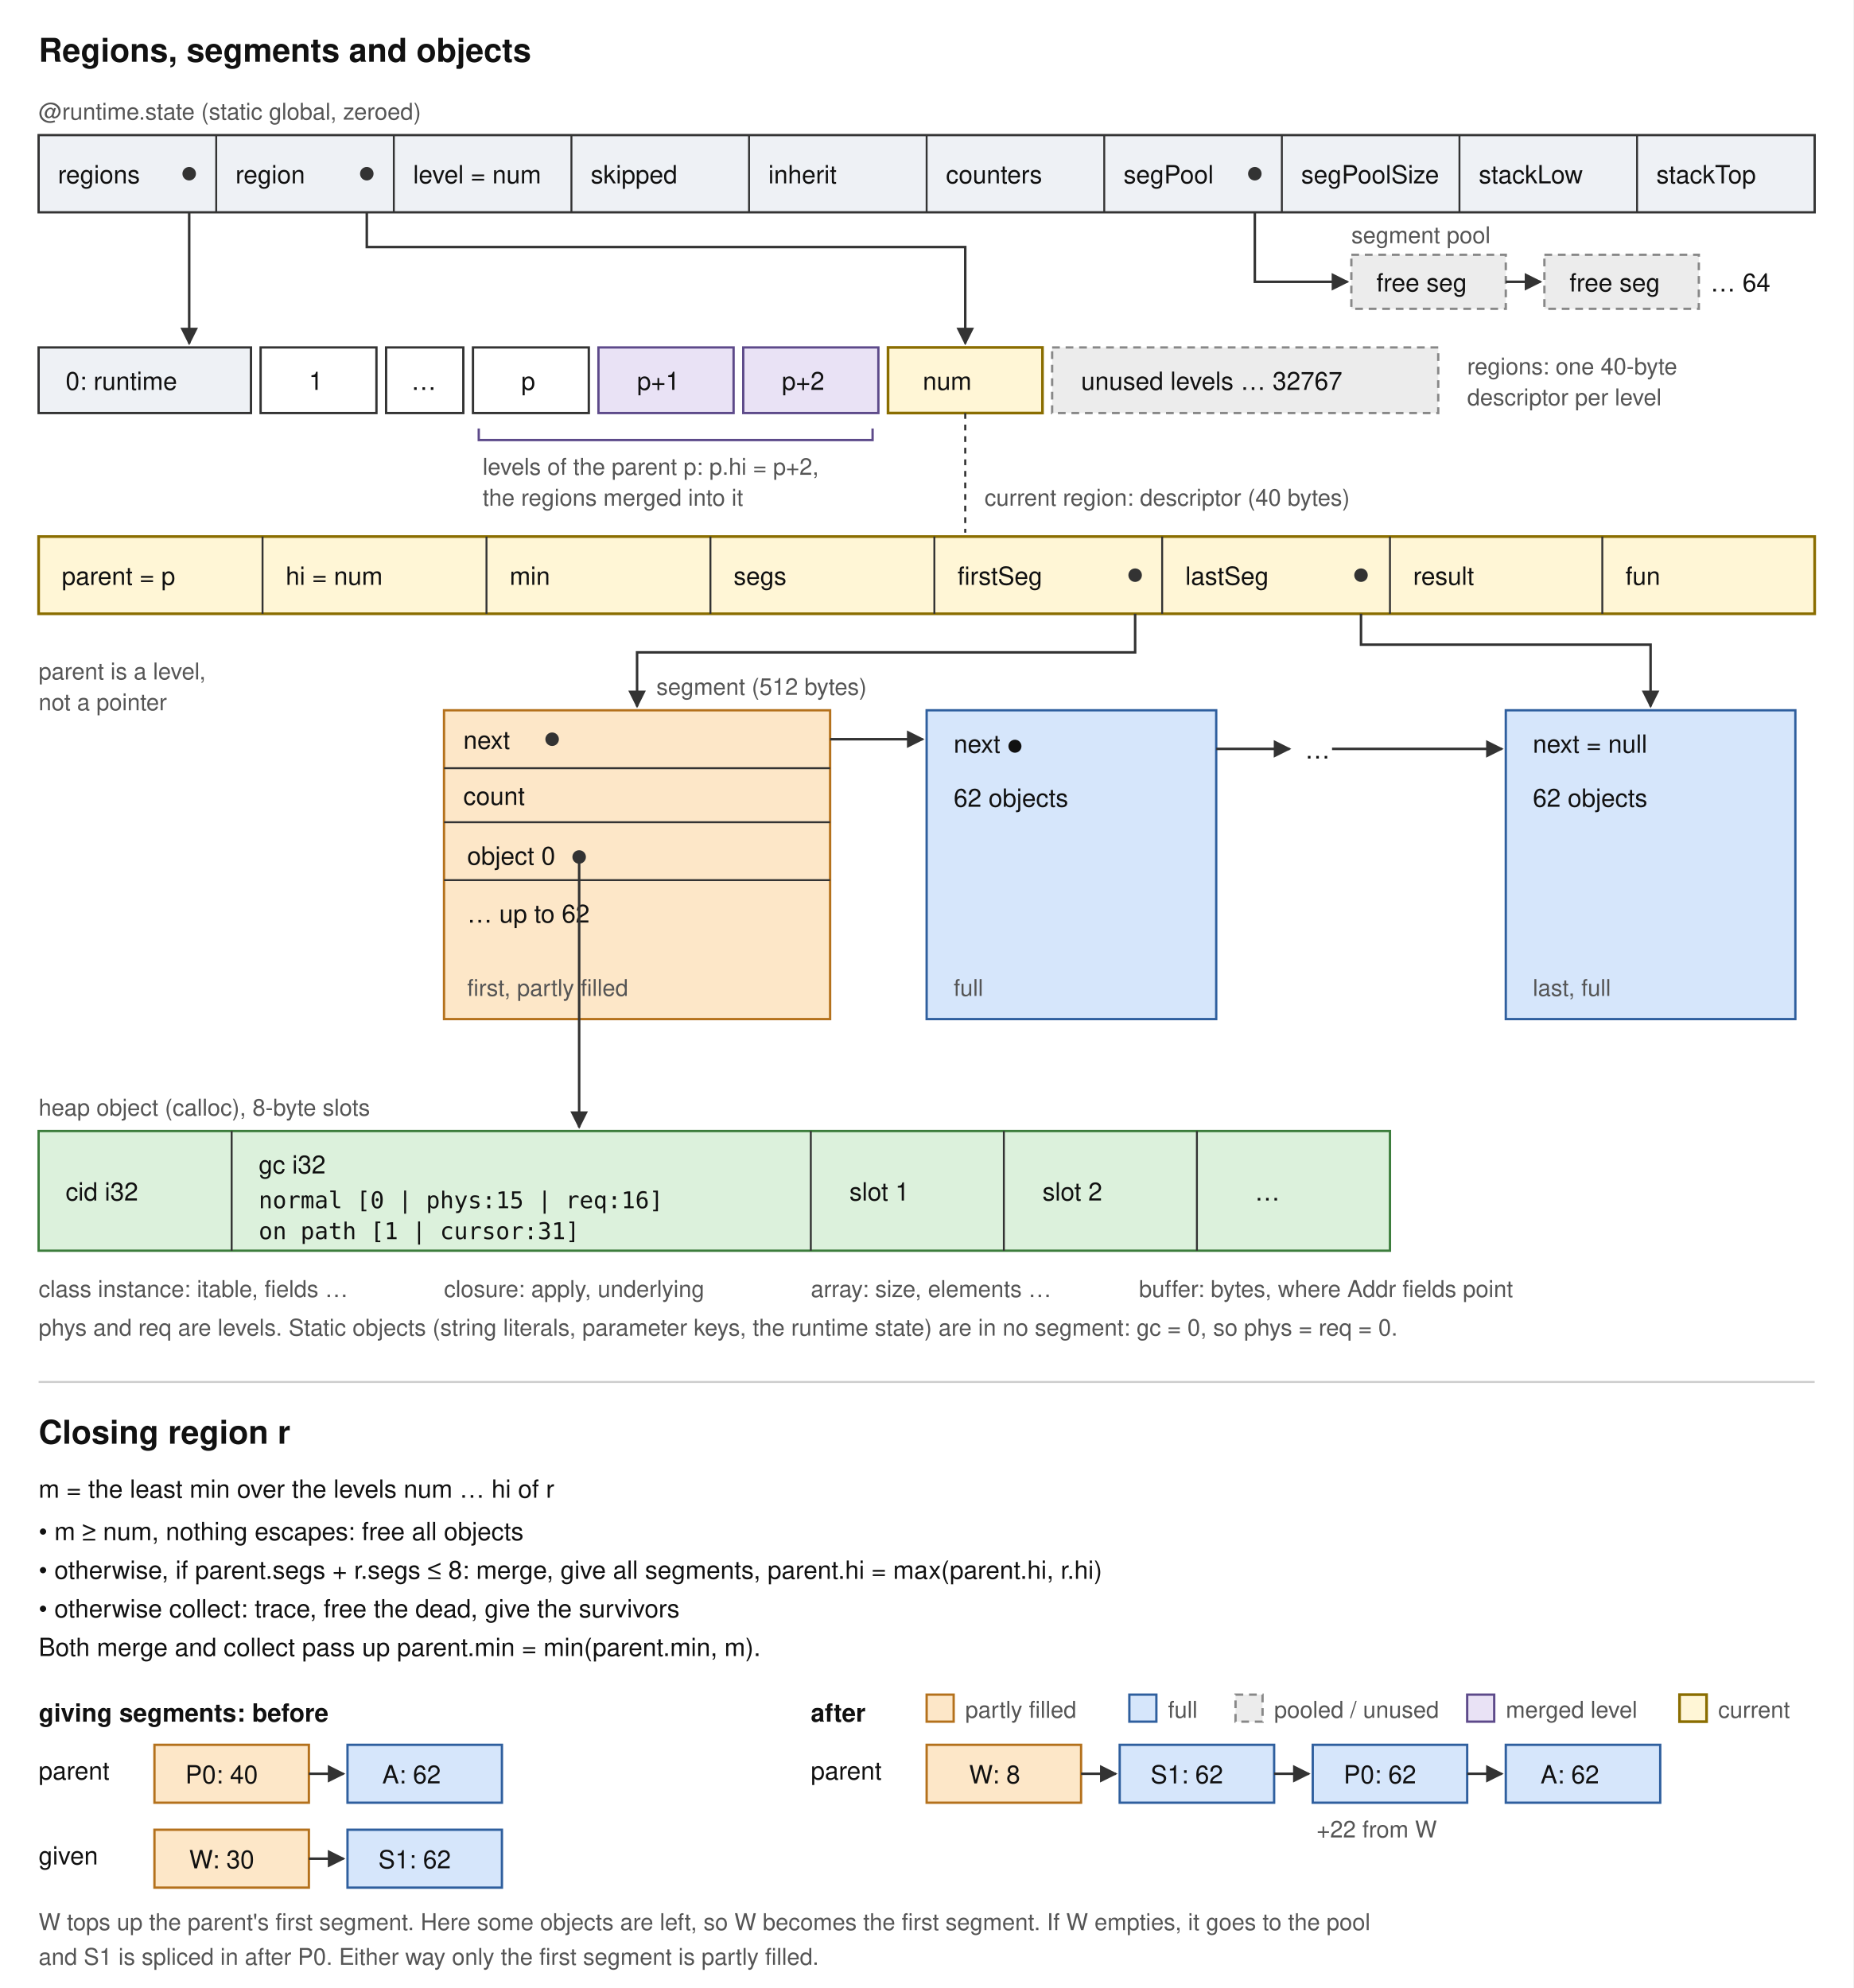
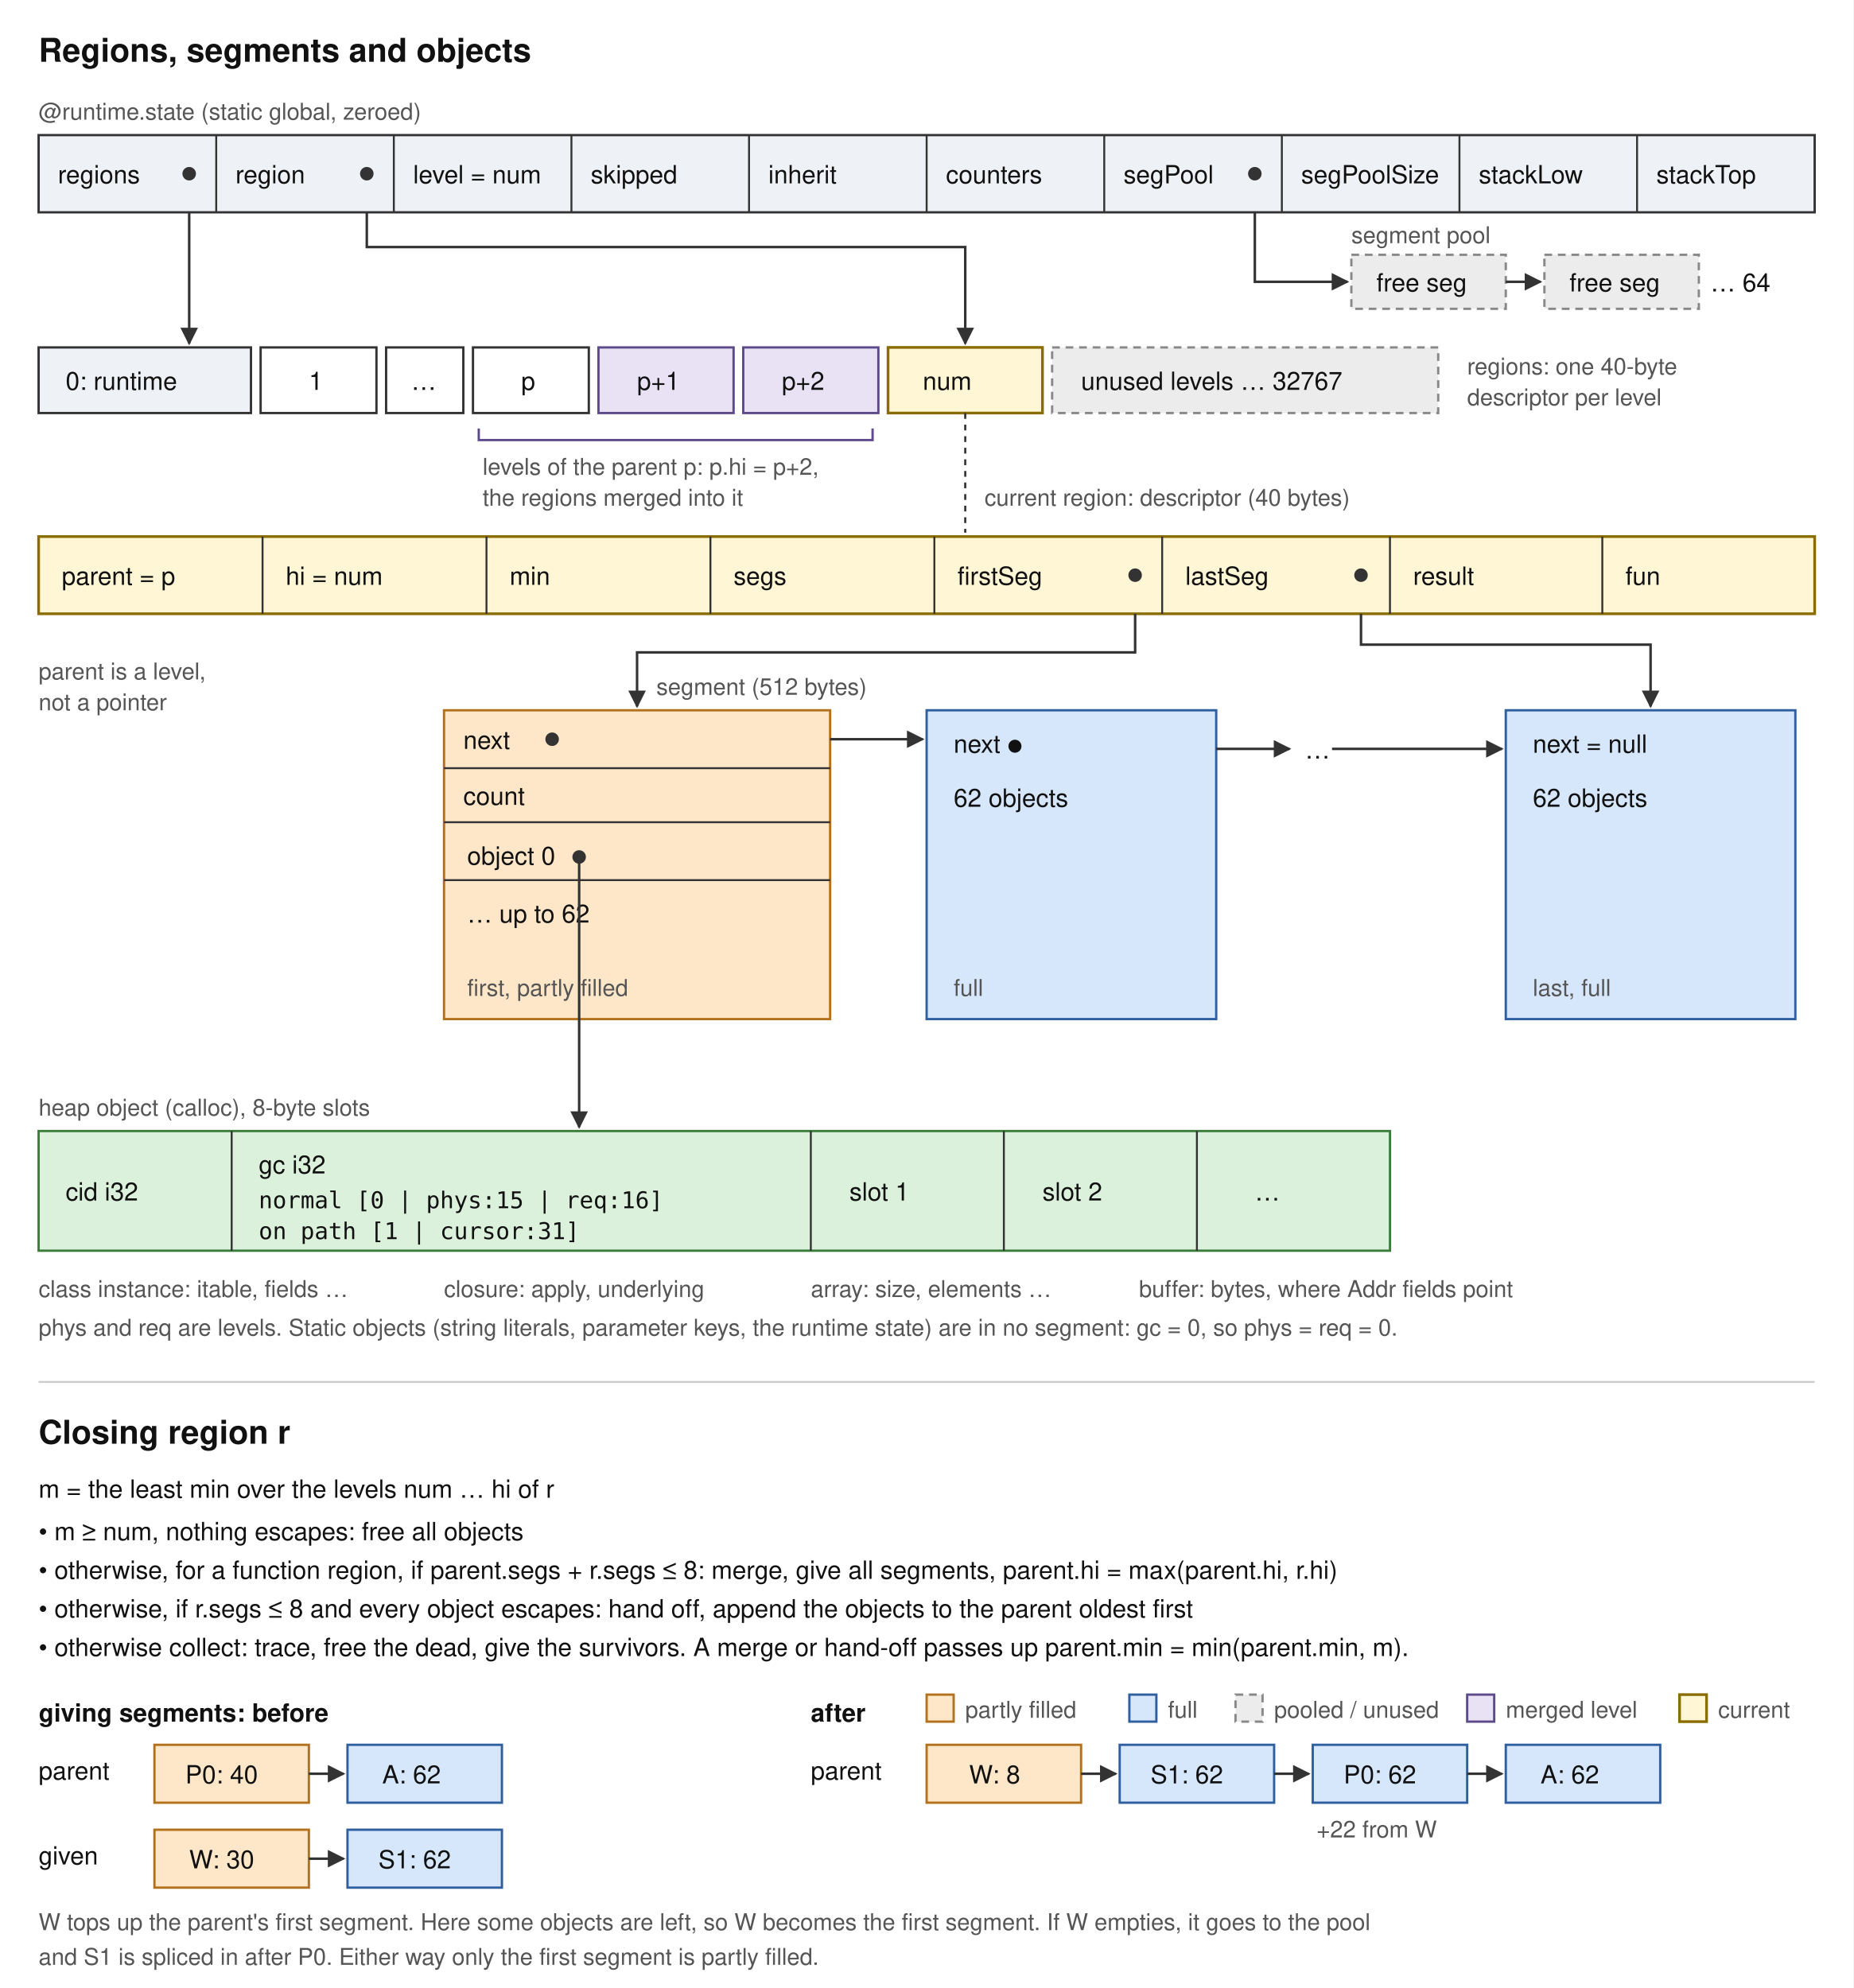
<svg xmlns="http://www.w3.org/2000/svg" width="960" height="1030" viewBox="0 0 960 1030" font-family="Helvetica, Arial, sans-serif" font-size="13">
  <defs>
    <marker id="arrow" viewBox="0 0 10 10" refX="9" refY="5" markerWidth="7" markerHeight="7" orient="auto-start-reverse">
      <path d="M0,0 L10,5 L0,10 z" fill="#333" />
    </marker>
    <style>
      .box { fill: #ffffff; stroke: #333; stroke-width: 1.2; }
      .static { fill: #eef1f5; stroke: #333; stroke-width: 1.2; }
      .current { fill: #fff6d6; stroke: #8a6d00; stroke-width: 1.4; }
      .merged { fill: #e9e2f5; stroke: #5d4a8a; stroke-width: 1.2; }
      .full { fill: #d6e6fb; stroke: #2f5f9e; stroke-width: 1.2; }
      .partly { fill: #fde7c8; stroke: #b4711c; stroke-width: 1.2; }
      .empty { fill: #ececec; stroke: #888; stroke-width: 1.2; stroke-dasharray: 4 3; }
      .obj { fill: #dcf1dc; stroke: #3c7d3c; stroke-width: 1.2; }
      .div { stroke: #333; stroke-width: 1; }
      .edge { stroke: #333; stroke-width: 1.3; fill: none; marker-end: url(#arrow); }
      .expand { stroke: #333; stroke-width: 1.1; fill: none; stroke-dasharray: 3 3; }
      .brace { stroke: #5d4a8a; stroke-width: 1.2; fill: none; }
      .title { font-size: 17px; font-weight: bold; fill: #111; }
      .label { font-size: 12px; fill: #555; }
      .t { fill: #111; }
      .mono { font-family: Menlo, Consolas, monospace; font-size: 12px; fill: #111; }
      .dot { fill: #333; }
    </style>
  </defs>
  <rect x="0" y="0" width="960" height="1030" fill="#ffffff" />
  <text x="20" y="32" class="title">Regions, segments and objects</text>
  <text x="20" y="62" class="label">@runtime.state (static global, zeroed)</text>
  <rect x="20" y="70" width="920" height="40" class="static" />
  <line x1="112" y1="70" x2="112" y2="110" class="div" />
  <line x1="204" y1="70" x2="204" y2="110" class="div" />
  <line x1="296" y1="70" x2="296" y2="110" class="div" />
  <line x1="388" y1="70" x2="388" y2="110" class="div" />
  <line x1="480" y1="70" x2="480" y2="110" class="div" />
  <line x1="572" y1="70" x2="572" y2="110" class="div" />
  <line x1="664" y1="70" x2="664" y2="110" class="div" />
  <line x1="756" y1="70" x2="756" y2="110" class="div" />
  <line x1="848" y1="70" x2="848" y2="110" class="div" />
  <text x="30" y="95" class="t">regions</text>
  <circle cx="98" cy="90" r="3.5" class="dot" />
  <text x="122" y="95" class="t">region</text>
  <circle cx="190" cy="90" r="3.5" class="dot" />
  <text x="214" y="95" class="t">level = num</text>
  <text x="306" y="95" class="t">skipped</text>
  <text x="398" y="95" class="t">inherit</text>
  <text x="490" y="95" class="t">counters</text>
  <text x="582" y="95" class="t">segPool</text>
  <circle cx="650" cy="90" r="3.5" class="dot" />
  <text x="674" y="95" class="t">segPoolSize</text>
  <text x="766" y="95" class="t">stackLow</text>
  <text x="858" y="95" class="t">stackTop</text>
  <text x="700" y="126" class="label">segment pool</text>
  <path d="M650,110 L650,146 L698,146" class="edge" />
  <rect x="700" y="132" width="80" height="28" class="empty" />
  <text x="713" y="151" class="t">free seg</text>
  <path d="M780,146 L798,146" class="edge" />
  <rect x="800" y="132" width="80" height="28" class="empty" />
  <text x="813" y="151" class="t">free seg</text>
  <text x="886" y="151" class="t">… 64</text>
  <path d="M98,110 L98,178" class="edge" />
  <path d="M190,110 L190,128 L500,128 L500,178" class="edge" />
  <rect x="20" y="180" width="110" height="34" class="static" />
  <text x="34" y="202" class="t">0: runtime</text>
  <rect x="135" y="180" width="60" height="34" class="box" />
  <text x="160" y="202" class="t">1</text>
  <rect x="200" y="180" width="40" height="34" class="box" />
  <text x="213" y="202" class="t">…</text>
  <rect x="245" y="180" width="60" height="34" class="box" />
  <text x="270" y="202" class="t">p</text>
  <rect x="310" y="180" width="70" height="34" class="merged" />
  <text x="330" y="202" class="t">p+1</text>
  <rect x="385" y="180" width="70" height="34" class="merged" />
  <text x="405" y="202" class="t">p+2</text>
  <rect x="460" y="180" width="80" height="34" class="current" />
  <text x="478" y="202" class="t">num</text>
  <rect x="545" y="180" width="200" height="34" class="empty" />
  <text x="560" y="202" class="t">unused levels … 32767</text>
  <text x="760" y="194" class="label">regions: one 40-byte</text>
  <text x="760" y="210" class="label">descriptor per level</text>
  <path d="M248,222 L248,228 L452,228 L452,222" class="brace" />
  <text x="250" y="246" class="label">levels of the parent p: p.hi = p+2,</text>
  <text x="250" y="262" class="label">the regions merged into it</text>
  <path d="M500,214 L500,276" class="expand" />
  <text x="510" y="262" class="label">current region: descriptor (40 bytes)</text>
  <rect x="20" y="278" width="920" height="40" class="current" />
  <line x1="136" y1="278" x2="136" y2="318" class="div" />
  <line x1="252" y1="278" x2="252" y2="318" class="div" />
  <line x1="368" y1="278" x2="368" y2="318" class="div" />
  <line x1="484" y1="278" x2="484" y2="318" class="div" />
  <line x1="602" y1="278" x2="602" y2="318" class="div" />
  <text x="32" y="303" class="t">parent = p</text>
  <text x="148" y="303" class="t">hi = num</text>
  <text x="264" y="303" class="t">min</text>
  <text x="380" y="303" class="t">segs</text>
  <text x="496" y="303" class="t">firstSeg</text>
  <circle cx="588" cy="298" r="3.5" class="dot" />
  <text x="614" y="303" class="t">lastSeg</text>
  <circle cx="705" cy="298" r="3.5" class="dot" />
  <line x1="720" y1="278" x2="720" y2="318" class="div" />
  <text x="732" y="303" class="t">result</text>
  <line x1="830" y1="278" x2="830" y2="318" class="div" />
  <text x="842" y="303" class="t">fun</text>
  <path d="M588,318 L588,338 L330,338 L330,366" class="edge" />
  <path d="M705,318 L705,334 L855,334 L855,366" class="edge" />
  <text x="340" y="360" class="label">segment (512 bytes)</text>
  <rect x="230" y="368" width="200" height="160" class="partly" />
  <line x1="230" y1="398" x2="430" y2="398" class="div" />
  <line x1="230" y1="426" x2="430" y2="426" class="div" />
  <text x="240" y="388" class="t">next</text>
  <circle cx="286" cy="383" r="3.5" class="dot" />
  <text x="240" y="417" class="t">count</text>
  <text x="242" y="448" class="t">object 0</text>
  <circle cx="300" cy="444" r="3.5" class="dot" />
  <line x1="230" y1="456" x2="430" y2="456" class="div" />
  <text x="242" y="478" class="t">… up to 62</text>
  <text x="242" y="516" class="label">first, partly filled</text>
  <path d="M430,383 L478,383" class="edge" />
  <rect x="480" y="368" width="150" height="160" class="full" />
  <text x="494" y="390" class="t">next ●</text>
  <text x="494" y="418" class="t">62 objects</text>
  <text x="494" y="516" class="label">full</text>
  <path d="M630,388 L668,388" class="edge" />
  <text x="676" y="393" class="t">…</text>
  <path d="M690,388 L778,388" class="edge" />
  <rect x="780" y="368" width="150" height="160" class="full" />
  <text x="794" y="390" class="t">next = null</text>
  <text x="794" y="418" class="t">62 objects</text>
  <text x="794" y="516" class="label">last, full</text>
  <text x="20" y="352" class="label">parent is a level,</text>
  <text x="20" y="368" class="label">not a pointer</text>
  <path d="M300,444 L300,584" class="edge" />
  <text x="20" y="578" class="label">heap object (calloc), 8-byte slots</text>
  <rect x="20" y="586" width="700" height="62" class="obj" />
  <line x1="120" y1="586" x2="120" y2="648" class="div" />
  <line x1="420" y1="586" x2="420" y2="648" class="div" />
  <line x1="520" y1="586" x2="520" y2="648" class="div" />
  <line x1="620" y1="586" x2="620" y2="648" class="div" />
  <text x="34" y="622" class="t">cid i32</text>
  <text x="134" y="608" class="t">gc i32</text>
  <text x="134" y="626" class="mono">normal  [0 | phys:15 | req:16]</text>
  <text x="134" y="642" class="mono">on path [1 | cursor:31]</text>
  <text x="440" y="622" class="t">slot 1</text>
  <text x="540" y="622" class="t">slot 2</text>
  <text x="650" y="622" class="t">…</text>
  <text x="20" y="672" class="label">class instance: itable, fields …</text>
  <text x="230" y="672" class="label">closure: apply, underlying</text>
  <text x="420" y="672" class="label">array: size, elements …</text>
  <text x="590" y="672" class="label">buffer: bytes, where Addr fields point</text>
  <text x="20" y="692" class="label">phys and req are levels. Static objects (string literals, parameter keys, the runtime state) are in no segment: gc = 0, so phys = req = 0.</text>
  <line x1="20" y1="716" x2="940" y2="716" stroke="#ccc" stroke-width="1" />
  <text x="20" y="748" class="title">Closing region r</text>
  <text x="20" y="776" class="t">m = the least min over the levels num … hi of r</text>
  <text x="20" y="798" class="t">• m ≥ num, nothing escapes: free all objects</text>
-   <text x="20" y="818" class="t">• otherwise, if parent.segs + r.segs ≤ 8: merge, give all segments, parent.hi = max(parent.hi, r.hi)</text>
-   <text x="20" y="838" class="t">• otherwise collect: trace, free the dead, give the survivors</text>
-   <text x="20" y="858" class="t">Both merge and collect pass up parent.min = min(parent.min, m).</text>
+   <text x="20" y="818" class="t">• otherwise, for a function region, if parent.segs + r.segs ≤ 8: merge, give all segments, parent.hi = max(parent.hi, r.hi)</text>
+   <text x="20" y="838" class="t">• otherwise, if r.segs ≤ 8 and every object escapes: hand off, append the objects to the parent oldest first</text>
+   <text x="20" y="858" class="t">• otherwise collect: trace, free the dead, give the survivors. A merge or hand-off passes up parent.min = min(parent.min, m).</text>
  <text x="20" y="892" class="t" font-weight="bold">giving segments: before</text>
  <text x="20" y="922" class="t">parent</text>
  <rect x="80" y="904" width="80" height="30" class="partly" />
  <text x="96" y="924" class="t">P0: 40</text>
  <path d="M160,919 L178,919" class="edge" />
  <rect x="180" y="904" width="80" height="30" class="full" />
  <text x="198" y="924" class="t">A: 62</text>
  <text x="20" y="966" class="t">given</text>
  <rect x="80" y="948" width="80" height="30" class="partly" />
  <text x="98" y="968" class="t">W: 30</text>
  <path d="M160,963 L178,963" class="edge" />
  <rect x="180" y="948" width="80" height="30" class="full" />
  <text x="196" y="968" class="t">S1: 62</text>
  <text x="420" y="892" class="t" font-weight="bold">after</text>
  <text x="420" y="922" class="t">parent</text>
  <rect x="480" y="904" width="80" height="30" class="partly" />
  <text x="502" y="924" class="t">W: 8</text>
  <path d="M560,919 L578,919" class="edge" />
  <rect x="580" y="904" width="80" height="30" class="full" />
  <text x="596" y="924" class="t">S1: 62</text>
  <path d="M660,919 L678,919" class="edge" />
  <rect x="680" y="904" width="80" height="30" class="full" />
  <text x="696" y="924" class="t">P0: 62</text>
  <path d="M760,919 L778,919" class="edge" />
  <rect x="780" y="904" width="80" height="30" class="full" />
  <text x="798" y="924" class="t">A: 62</text>
  <text x="682" y="952" class="label">+22 from W</text>
  <text x="20" y="1000" class="label">W tops up the parent's first segment. Here some objects are left, so W becomes the first segment. If W empties, it goes to the pool</text>
  <text x="20" y="1018" class="label">and S1 is spliced in after P0. Either way only the first segment is partly filled.</text>
  <rect x="480" y="878" width="14" height="14" class="partly" />
  <text x="500" y="890" class="label">partly filled</text>
  <rect x="585" y="878" width="14" height="14" class="full" />
  <text x="605" y="890" class="label">full</text>
  <rect x="640" y="878" width="14" height="14" class="empty" />
  <text x="660" y="890" class="label">pooled / unused</text>
  <rect x="760" y="878" width="14" height="14" class="merged" />
  <text x="780" y="890" class="label">merged level</text>
  <rect x="870" y="878" width="14" height="14" class="current" />
  <text x="890" y="890" class="label">current</text>
</svg>
